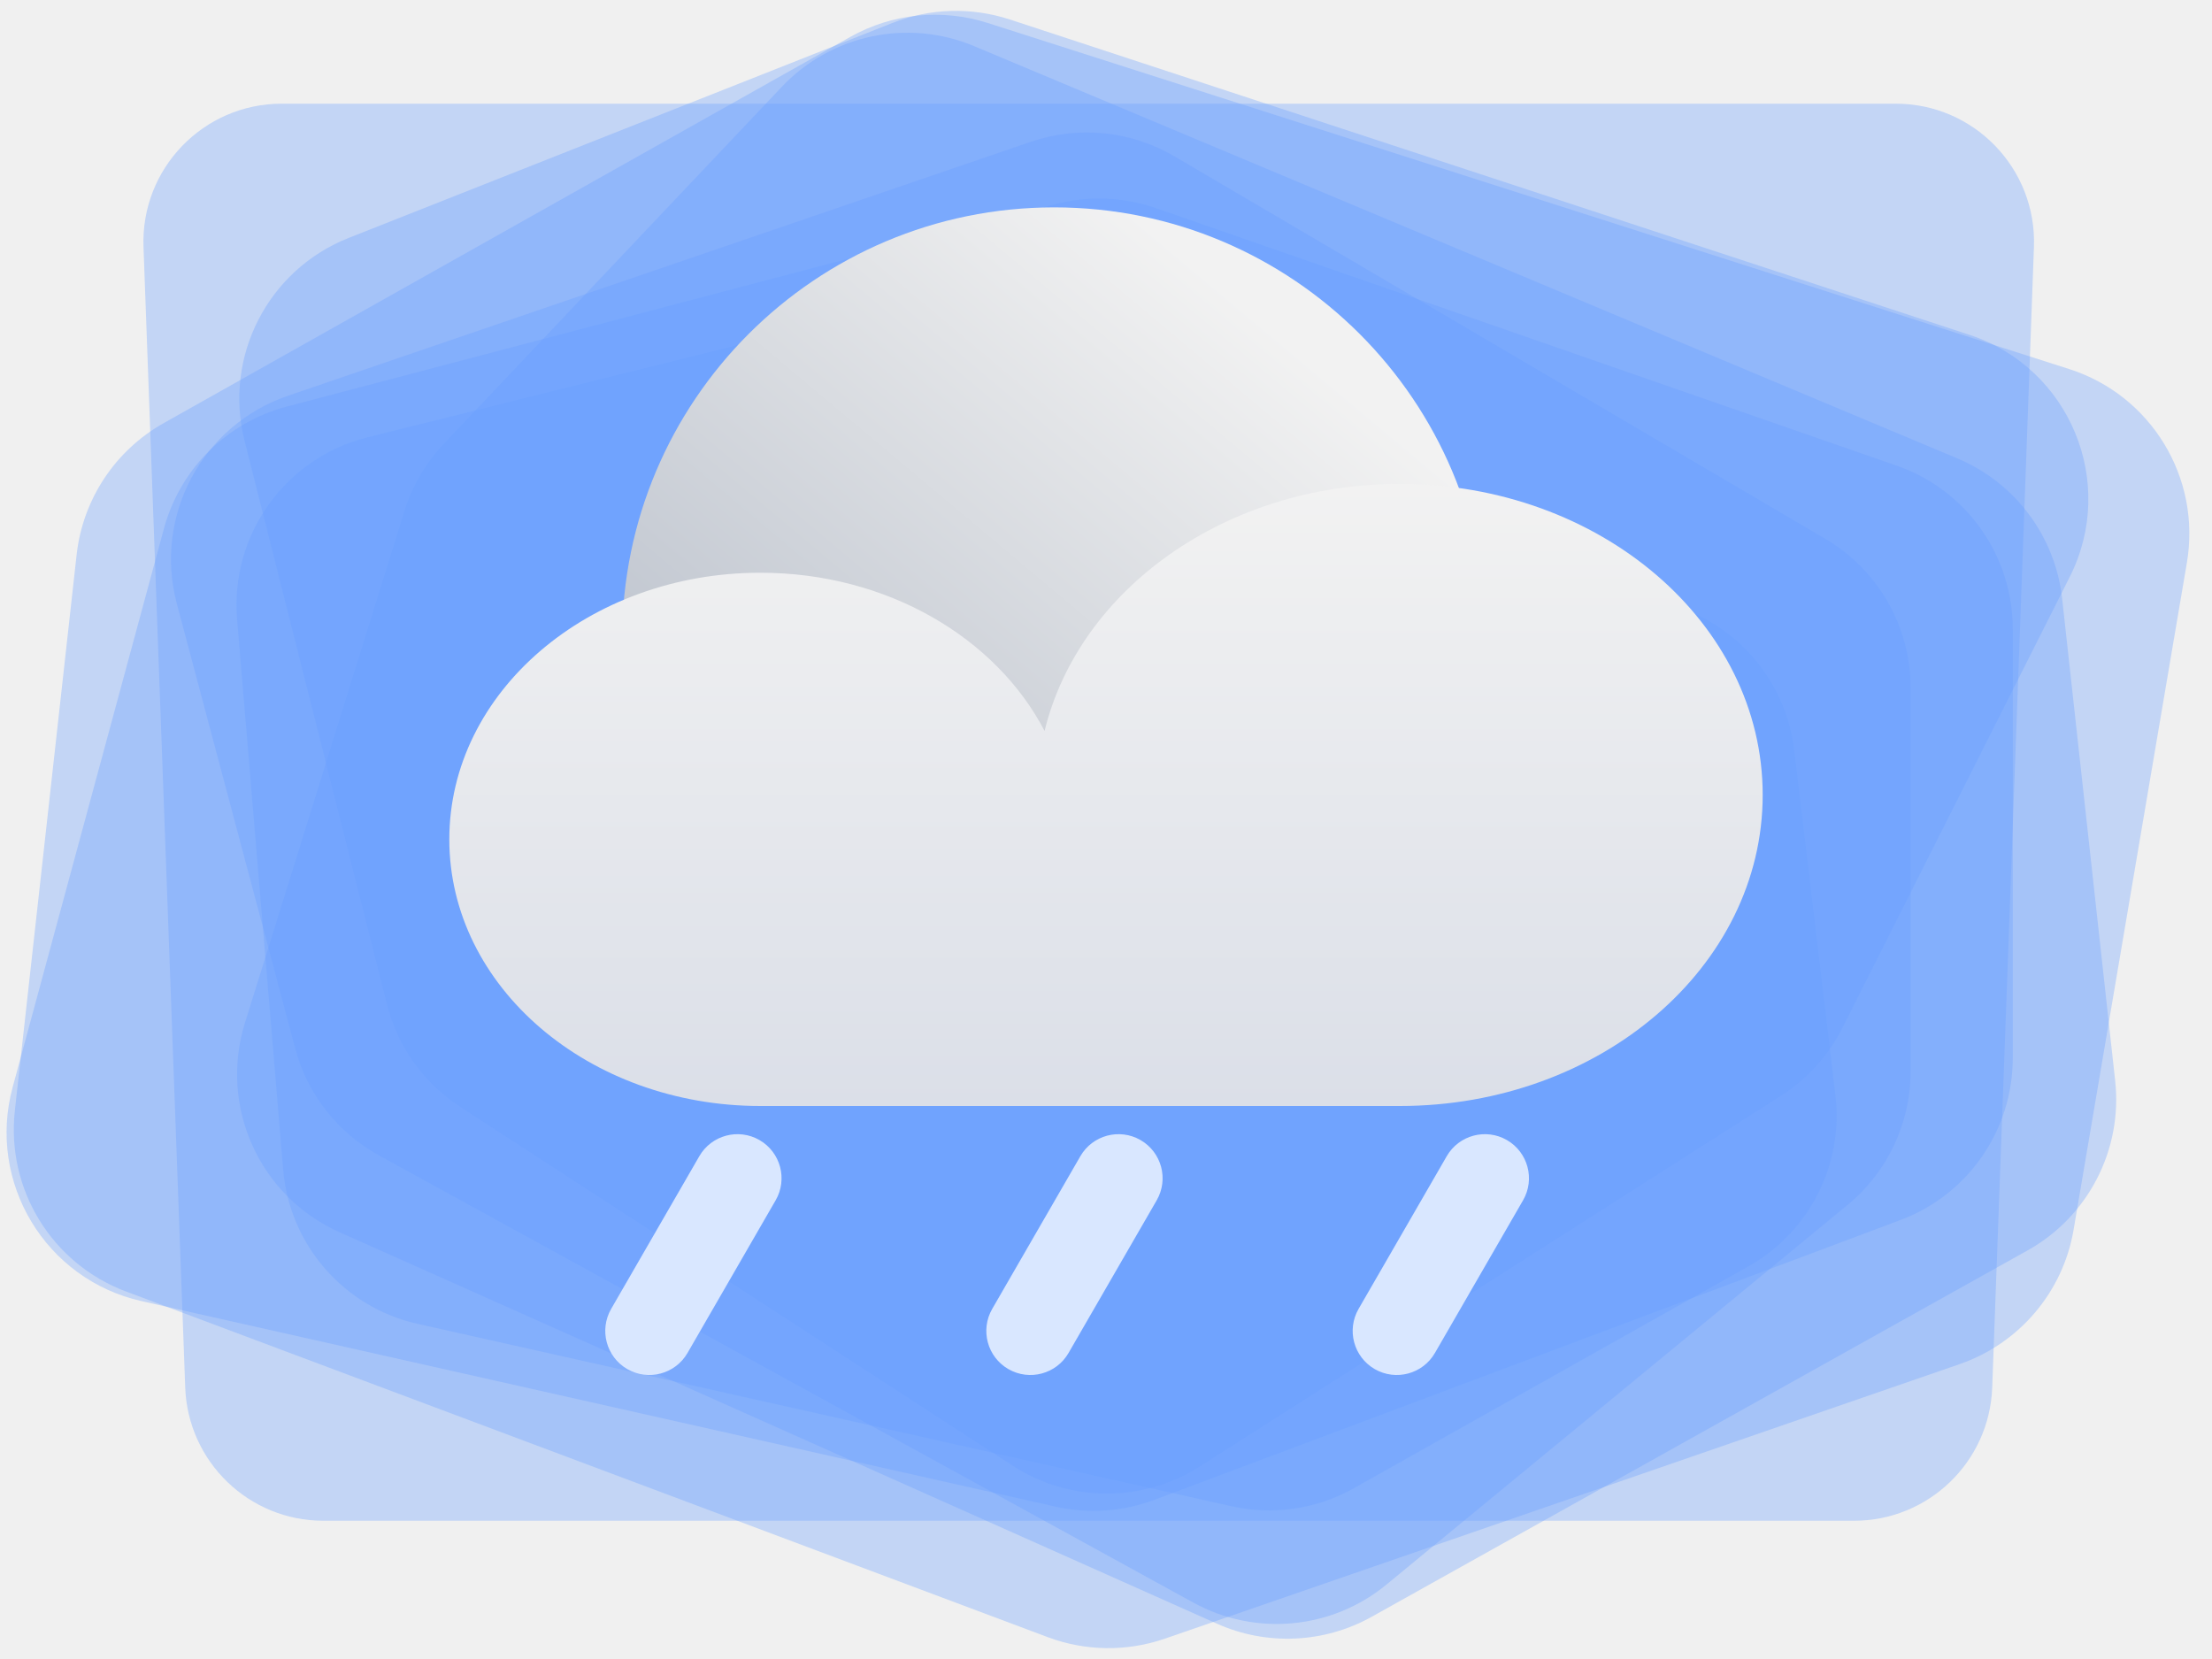
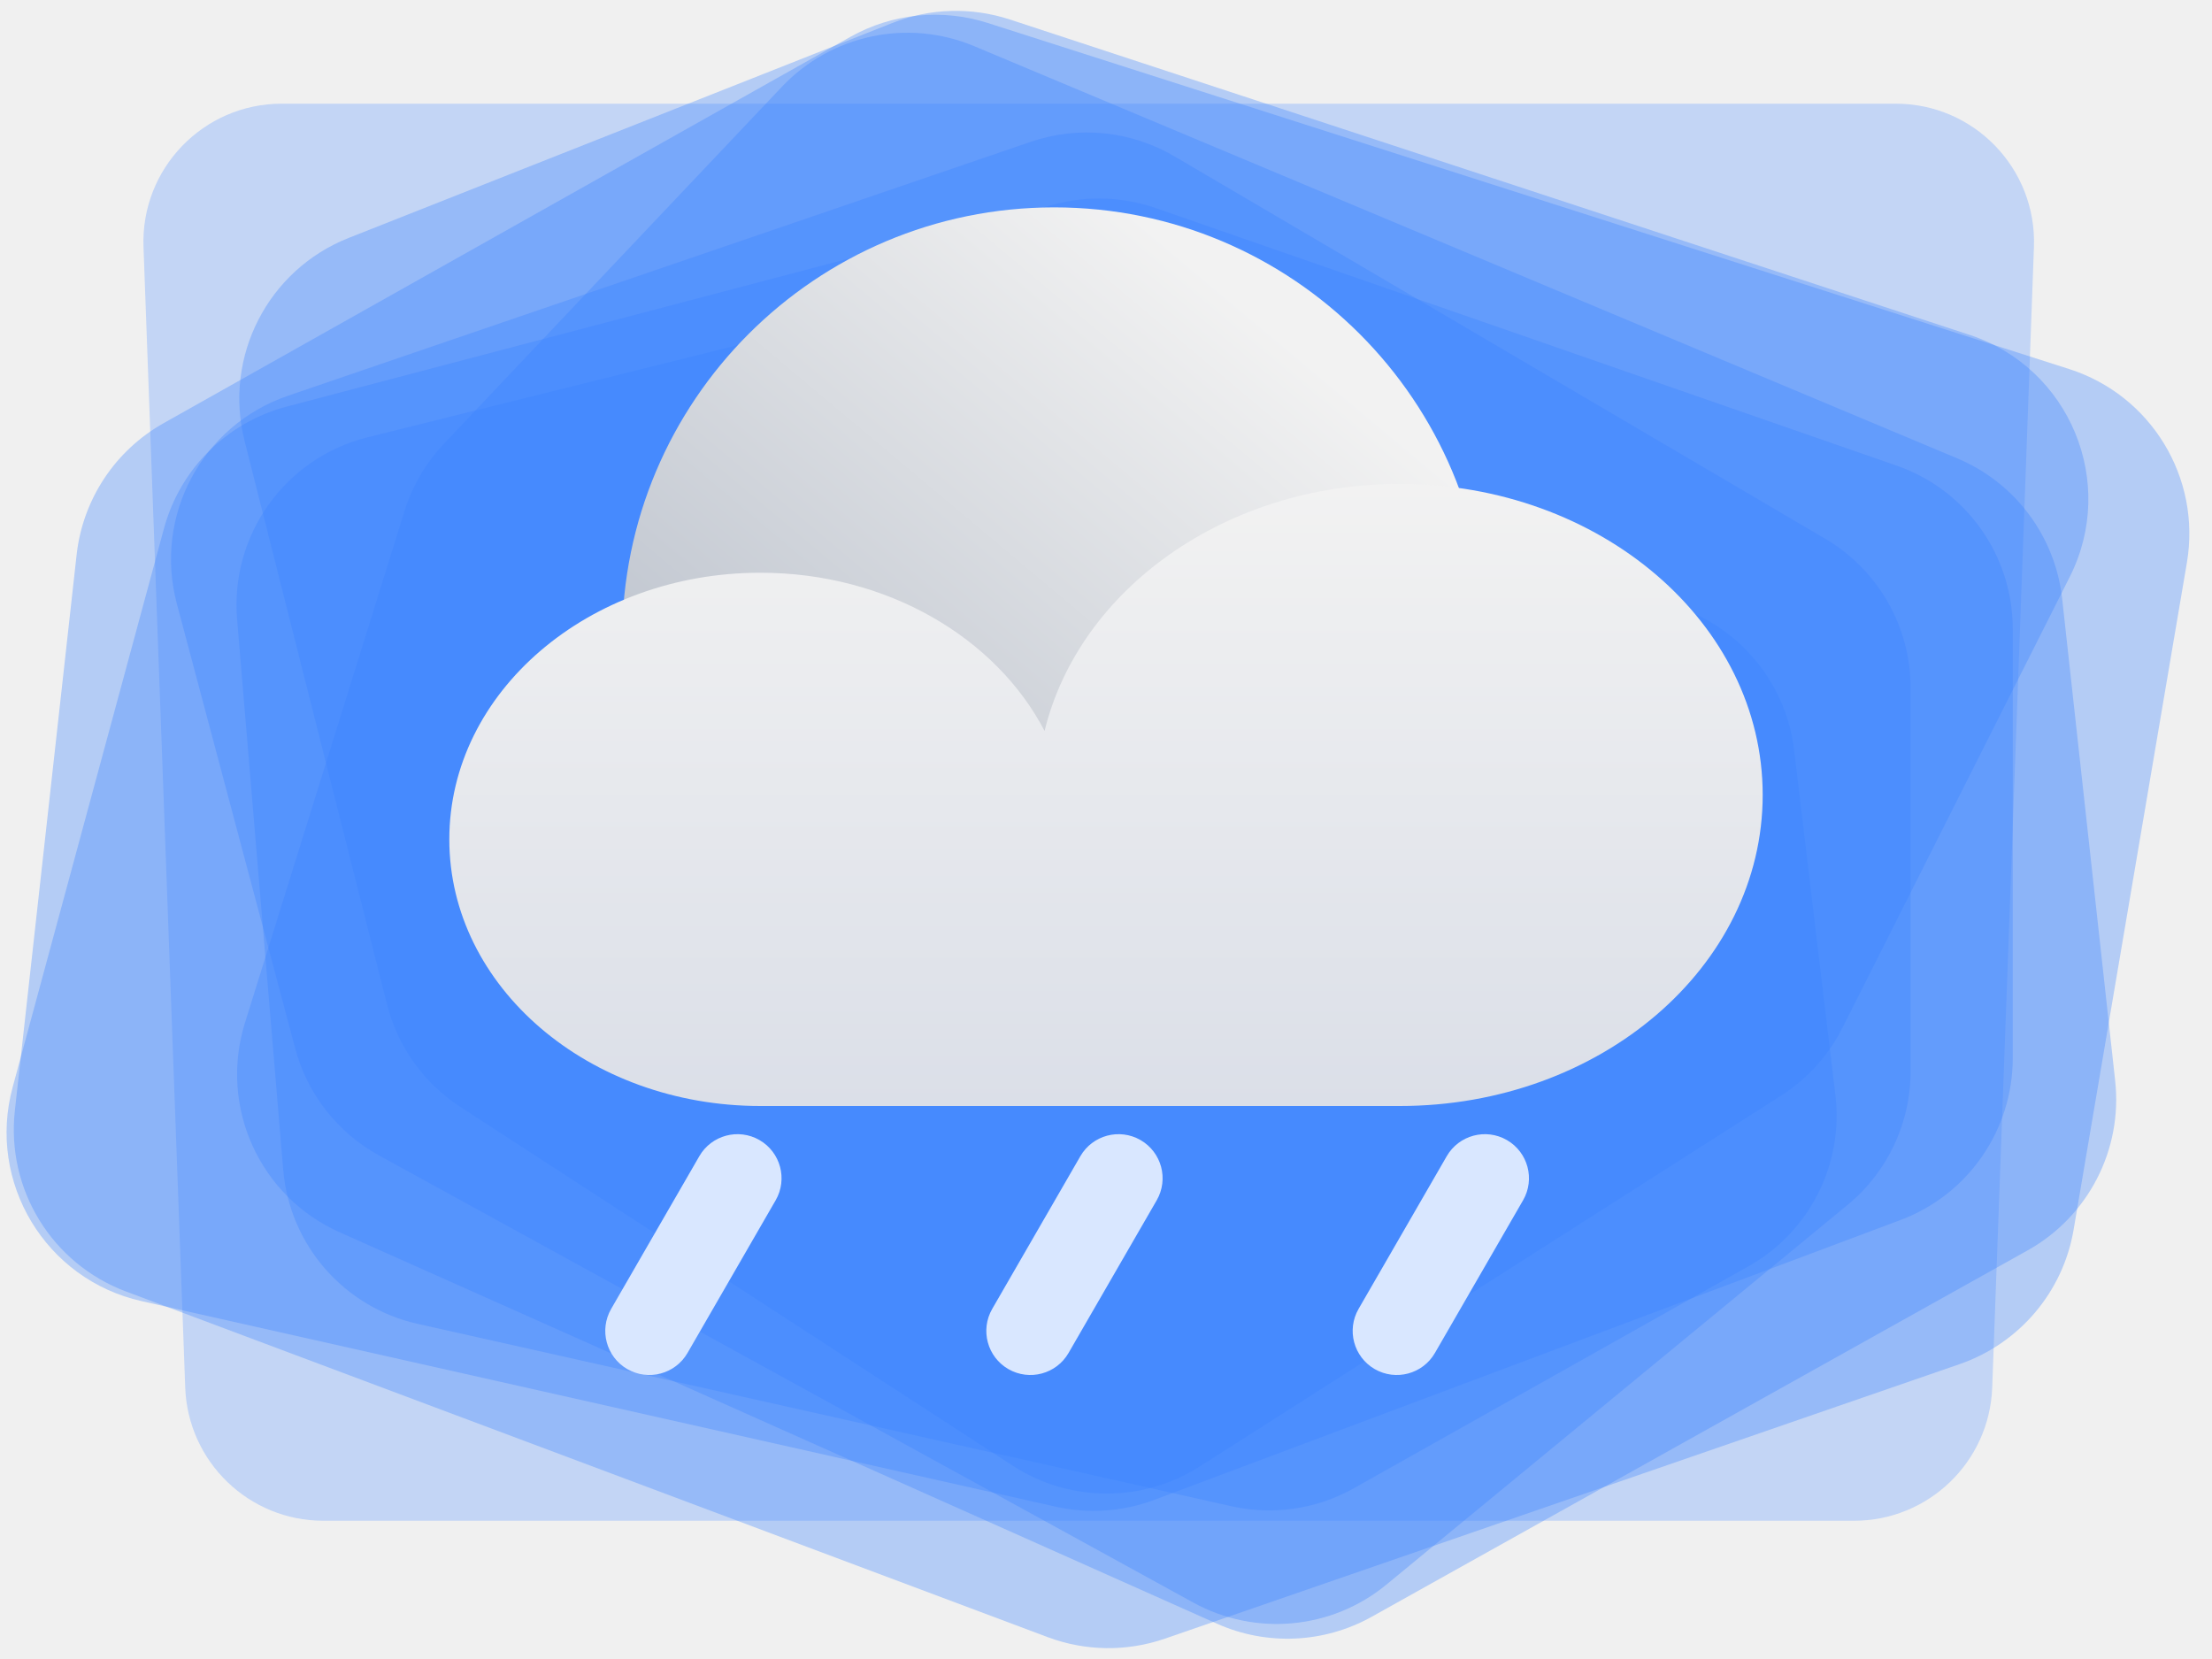
<svg xmlns="http://www.w3.org/2000/svg" width="64" height="48" viewBox="0 0 64 48" fill="none">
  <g clip-path="url(#clip0_53_1576)">
    <path d="M4.152 7.146C4.069 4.881 5.883 3 8.149 3H54.851C57.117 3 58.931 4.881 58.848 7.146L57.641 40.146C57.562 42.297 55.796 44 53.644 44H9.356C7.204 44 5.438 42.297 5.359 40.146L4.152 7.146Z" fill="#679FFF" fill-opacity="0.33" />
-     <path d="M33.702 47.412C32.602 47.792 31.404 47.776 30.314 47.368L3.644 37.366C1.501 36.563 0.177 34.407 0.43 32.133L2.217 16.049C2.395 14.449 3.332 13.032 4.735 12.243L24.601 1.068C25.812 0.387 27.252 0.241 28.576 0.664L59.868 10.678C62.239 11.436 63.69 13.823 63.274 16.277L59.996 35.579C59.69 37.38 58.426 38.871 56.699 39.468L33.702 47.412Z" fill="#679FFF" fill-opacity="0.33" />
-     <path d="M29.828 4.102C31.207 3.631 32.723 3.785 33.979 4.523L52.812 15.59C54.34 16.488 55.279 18.128 55.279 19.901V31C55.279 32.494 54.611 33.91 53.457 34.86L40.115 45.846C38.536 47.147 36.324 47.354 34.53 46.369L10.966 33.43C9.768 32.772 8.892 31.653 8.541 30.333L5.117 17.468C4.442 14.929 5.846 12.301 8.332 11.451L29.828 4.102Z" fill="#679FFF" fill-opacity="0.33" />
-     <path d="M22.623 2.51C24.054 0.999 26.269 0.532 28.188 1.337L56.629 13.262C58.304 13.964 59.467 15.52 59.665 17.326L61.198 31.265C61.418 33.262 60.42 35.197 58.666 36.177L39.688 46.778C38.311 47.547 36.652 47.622 35.212 46.979L9.823 35.651C7.509 34.618 6.333 32.017 7.087 29.597L11.702 14.788C11.929 14.059 12.32 13.392 12.845 12.837L22.623 2.51Z" fill="#679FFF" fill-opacity="0.33" />
-     <path d="M30.525 5.908C31.486 5.655 32.502 5.694 33.441 6.021L54.877 13.473C56.887 14.171 58.235 16.067 58.235 18.195V30.615C58.235 32.699 56.942 34.565 54.991 35.297L33.397 43.396C32.486 43.738 31.494 43.806 30.544 43.593L4.094 37.645C1.317 37.021 -0.379 34.208 0.365 31.46L4.744 15.291C5.212 13.565 6.566 12.219 8.297 11.763L30.525 5.908Z" fill="#679FFF" fill-opacity="0.33" />
-     <path d="M26.946 8.59C28.064 8.312 29.244 8.428 30.286 8.92L49.08 17.779C50.638 18.514 51.708 19.999 51.912 21.709L53.104 31.686C53.344 33.692 52.352 35.646 50.591 36.636L39.172 43.059C38.096 43.665 36.833 43.85 35.628 43.58L12.082 38.303C9.951 37.825 8.376 36.019 8.193 33.842L6.86 17.921C6.655 15.477 8.254 13.245 10.634 12.652L26.946 8.59Z" fill="#679FFF" fill-opacity="0.33" />
-     <path d="M25.819 0.665C26.905 0.235 28.108 0.2 29.218 0.564L56.981 9.687C59.886 10.641 61.262 13.957 59.886 16.687L53.31 29.734C52.906 30.536 52.292 31.215 51.534 31.699L34.713 42.429C33.061 43.483 30.945 43.475 29.301 42.407L13.321 32.028C12.264 31.341 11.506 30.281 11.197 29.06L7.077 12.76C6.461 10.323 7.749 7.809 10.086 6.885L25.819 0.665Z" fill="#679FFF" fill-opacity="0.33" />
+     <path d="M33.702 47.412C32.602 47.792 31.404 47.776 30.314 47.368L3.644 37.366C1.501 36.563 0.177 34.407 0.43 32.133L2.217 16.049C2.395 14.449 3.332 13.032 4.735 12.243L24.601 1.068C25.812 0.387 27.252 0.241 28.576 0.664L59.868 10.678C62.239 11.436 63.69 13.823 63.274 16.277L59.996 35.579C59.69 37.38 58.426 38.871 56.699 39.468L33.702 47.412Z" fill="#3B83FF" fill-opacity="0.33" />
+     <path d="M29.828 4.102C31.207 3.631 32.723 3.785 33.979 4.523L52.812 15.59C54.34 16.488 55.279 18.129 55.279 19.901V31C55.279 32.494 54.611 33.91 53.457 34.86L40.115 45.846C38.536 47.147 36.324 47.354 34.53 46.369L10.966 33.43C9.768 32.772 8.892 31.653 8.541 30.333L5.117 17.468C4.442 14.929 5.846 12.301 8.332 11.451L29.828 4.102Z" fill="#3B83FF" fill-opacity="0.33" />
+     <path d="M22.624 2.51C24.054 0.999 26.269 0.532 28.188 1.337L56.629 13.262C58.304 13.964 59.467 15.52 59.665 17.326L61.198 31.265C61.418 33.262 60.42 35.197 58.666 36.177L39.688 46.778C38.311 47.547 36.652 47.622 35.212 46.979L9.823 35.651C7.509 34.618 6.333 32.017 7.087 29.597L11.702 14.788C11.929 14.059 12.32 13.392 12.845 12.837L22.624 2.51Z" fill="#3B83FF" fill-opacity="0.33" />
+     <path d="M30.525 5.908C31.486 5.655 32.502 5.694 33.441 6.021L54.877 13.473C56.887 14.171 58.235 16.067 58.235 18.195V30.615C58.235 32.699 56.942 34.565 54.991 35.297L33.397 43.396C32.486 43.738 31.494 43.806 30.544 43.593L4.094 37.645C1.317 37.021 -0.379 34.208 0.365 31.46L4.744 15.291C5.212 13.565 6.566 12.219 8.297 11.763L30.525 5.908Z" fill="#3B83FF" fill-opacity="0.33" />
+     <path d="M26.946 8.59C28.064 8.312 29.244 8.428 30.286 8.92L49.08 17.779C50.638 18.514 51.708 19.999 51.912 21.709L53.104 31.686C53.344 33.692 52.352 35.646 50.591 36.636L39.172 43.059C38.096 43.665 36.833 43.85 35.628 43.58L12.082 38.303C9.951 37.825 8.376 36.019 8.194 33.842L6.86 17.921C6.655 15.476 8.254 13.244 10.634 12.652L26.946 8.59Z" fill="#3B83FF" fill-opacity="0.33" />
+     <path d="M25.819 0.665C26.905 0.235 28.108 0.2 29.218 0.564L56.981 9.687C59.886 10.641 61.262 13.957 59.886 16.687L53.31 29.734C52.906 30.536 52.292 31.215 51.534 31.699L34.713 42.429C33.061 43.483 30.945 43.475 29.301 42.407L13.321 32.028C12.264 31.341 11.506 30.281 11.197 29.06L7.077 12.76C6.461 10.323 7.749 7.809 10.086 6.885L25.819 0.665Z" fill="#3B83FF" fill-opacity="0.33" />
    <circle cx="30.5" cy="18.5" r="12.5" fill="url(#paint0_linear_53_1576)" />
    <path fill-rule="evenodd" clip-rule="evenodd" d="M40.5 14C46.299 14 51 18.029 51 23C51 27.971 46.299 32 40.5 32C30.338 32 31.652 32 22 32C17.029 32 13 28.546 13 24.286C13 20.025 17.029 16.571 22 16.571C25.667 16.571 28.82 18.452 30.223 21.149C31.218 17.067 35.441 14 40.5 14Z" fill="url(#paint1_linear_53_1576)" />
    <path d="M17.683 37.87L20.233 33.453C20.585 32.843 21.365 32.634 21.975 32.986C22.585 33.339 22.794 34.118 22.442 34.728L19.892 39.145C19.54 39.755 18.76 39.964 18.15 39.612C17.54 39.26 17.331 38.48 17.683 37.87Z" fill="#D9E7FF" />
    <path d="M28.708 37.87L31.258 33.453C31.61 32.843 32.39 32.634 33 32.986C33.61 33.339 33.819 34.118 33.467 34.728L30.917 39.145C30.565 39.755 29.785 39.964 29.175 39.612C28.565 39.26 28.356 38.48 28.708 37.87Z" fill="#D9E7FF" />
    <path d="M39.308 37.87L41.858 33.453C42.21 32.843 42.99 32.634 43.6 32.986C44.21 33.339 44.419 34.118 44.067 34.728L41.517 39.145C41.165 39.755 40.385 39.964 39.775 39.612C39.165 39.26 38.956 38.48 39.308 37.87Z" fill="#D9E7FF" />
  </g>
  <defs>
    <linearGradient id="paint0_linear_53_1576" x1="38" y1="10.5" x2="25" y2="26" gradientUnits="userSpaceOnUse">
      <stop stop-color="#F2F2F2" />
      <stop offset="0.976" stop-color="#BFC5CF" />
    </linearGradient>
    <linearGradient id="paint1_linear_53_1576" x1="32" y1="14" x2="32" y2="32" gradientUnits="userSpaceOnUse">
      <stop stop-color="#F2F2F2" />
      <stop offset="1" stop-color="#DBDFE8" />
    </linearGradient>
    <clipPath id="clip0_53_1576">
      <rect width="64" height="48" fill="white" />
    </clipPath>
  </defs>
</svg>
